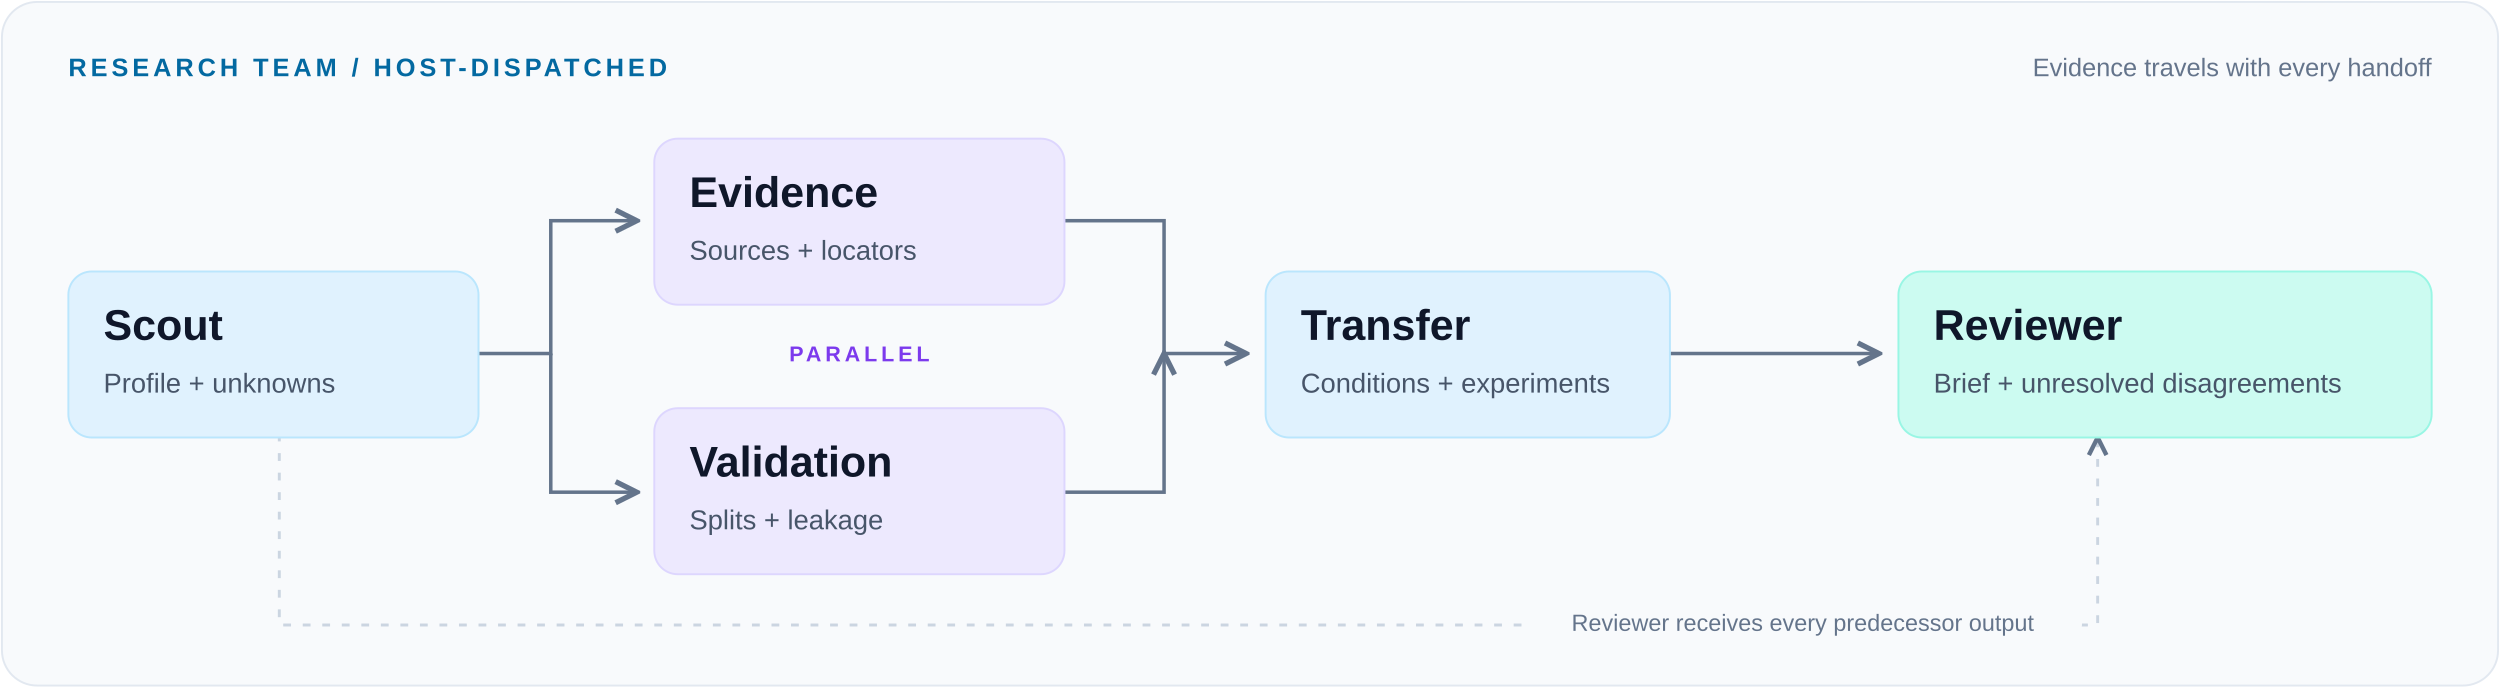
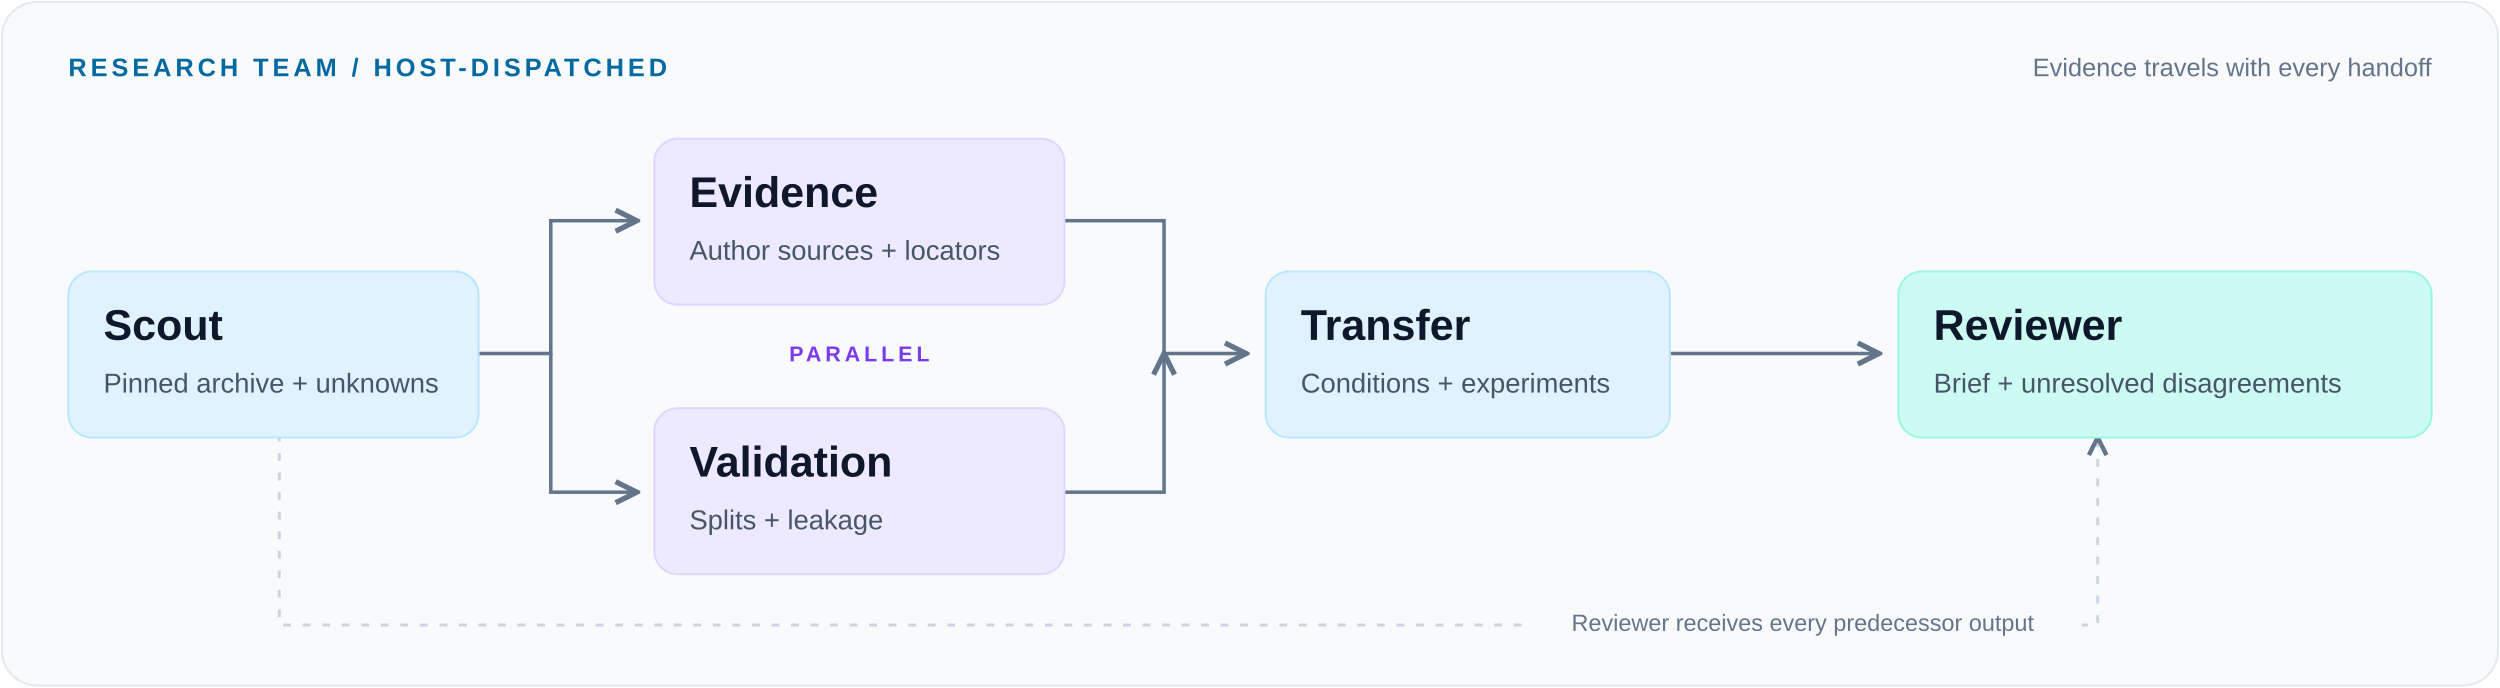
<svg xmlns="http://www.w3.org/2000/svg" width="1280" height="352" viewBox="0 0 1280 352" fill="none" role="img" aria-labelledby="title desc">
  <defs>
    <marker id="arrow" markerWidth="8" markerHeight="8" refX="7" refY="4" orient="auto">
      <path d="M1 1L7 4L1 7" stroke="#64748b" stroke-width="1.5" />
    </marker>
  </defs>
  <rect x="1" y="1" width="1278" height="350" rx="18" fill="#f8fafc" stroke="#e2e8f0" />
  <g font-family="Segoe UI,Arial,sans-serif">
    <text x="35" y="39" fill="#0369a1" font-size="13" font-weight="600" letter-spacing="2">RESEARCH TEAM / HOST-DISPATCHED</text>
    <text x="1245" y="39" text-anchor="end" fill="#64748b" font-size="13">Evidence travels with every handoff</text>
  </g>
  <g stroke="#64748b" stroke-width="1.8" marker-end="url(#arrow)">
    <path d="M245 181H282V113H326" />
    <path d="M282 181V252H326" />
    <path d="M545 113H596V181H638" />
    <path d="M545 252H596V181" />
    <path d="M855 181H962" />
  </g>
  <path d="M143 222V320H1074V224" stroke="#cbd5e1" stroke-width="1.5" stroke-dasharray="4 6" marker-end="url(#arrow)" />
  <g>
    <rect x="35" y="139" width="210" height="85" rx="12" fill="#e0f2fe" stroke="#bae6fd" />
    <rect x="335" y="71" width="210" height="85" rx="12" fill="#ede9fe" stroke="#ddd6fe" />
    <rect x="335" y="209" width="210" height="85" rx="12" fill="#ede9fe" stroke="#ddd6fe" />
    <rect x="648" y="139" width="207" height="85" rx="12" fill="#e0f2fe" stroke="#bae6fd" />
    <rect x="972" y="139" width="273" height="85" rx="12" fill="#ccfbf1" stroke="#99f6e4" />
  </g>
  <g font-family="Segoe UI,Arial,sans-serif" font-size="22" font-weight="700" fill="#0f172a">
    <text x="53" y="174">Scout</text>
    <text x="353" y="106">Evidence</text>
    <text x="353" y="244">Validation</text>
    <text x="666" y="174">Transfer</text>
    <text x="990" y="174">Reviewer</text>
  </g>
  <g font-family="Segoe UI,Arial,sans-serif" font-size="14" fill="#475569">
-     <text x="53" y="201">Profile + unknowns</text>
-     <text x="353" y="133">Sources + locators</text>
+     <text x="53" y="201">Pinned archive + unknowns</text>
+     <text x="353" y="133">Author sources + locators</text>
    <text x="353" y="271">Splits + leakage</text>
    <text x="666" y="201">Conditions + experiments</text>
    <text x="990" y="201">Brief + unresolved disagreements</text>
  </g>
  <text x="440" y="185" text-anchor="middle" font-family="Segoe UI,Arial,sans-serif" font-size="11" font-weight="600" letter-spacing="2" fill="#7c3aed">PARALLEL</text>
  <rect x="780" y="306" width="286" height="26" rx="13" fill="#f8fafc" />
  <text x="923" y="323" text-anchor="middle" font-family="Segoe UI,Arial,sans-serif" font-size="12" fill="#64748b">Reviewer receives every predecessor output</text>
</svg>
